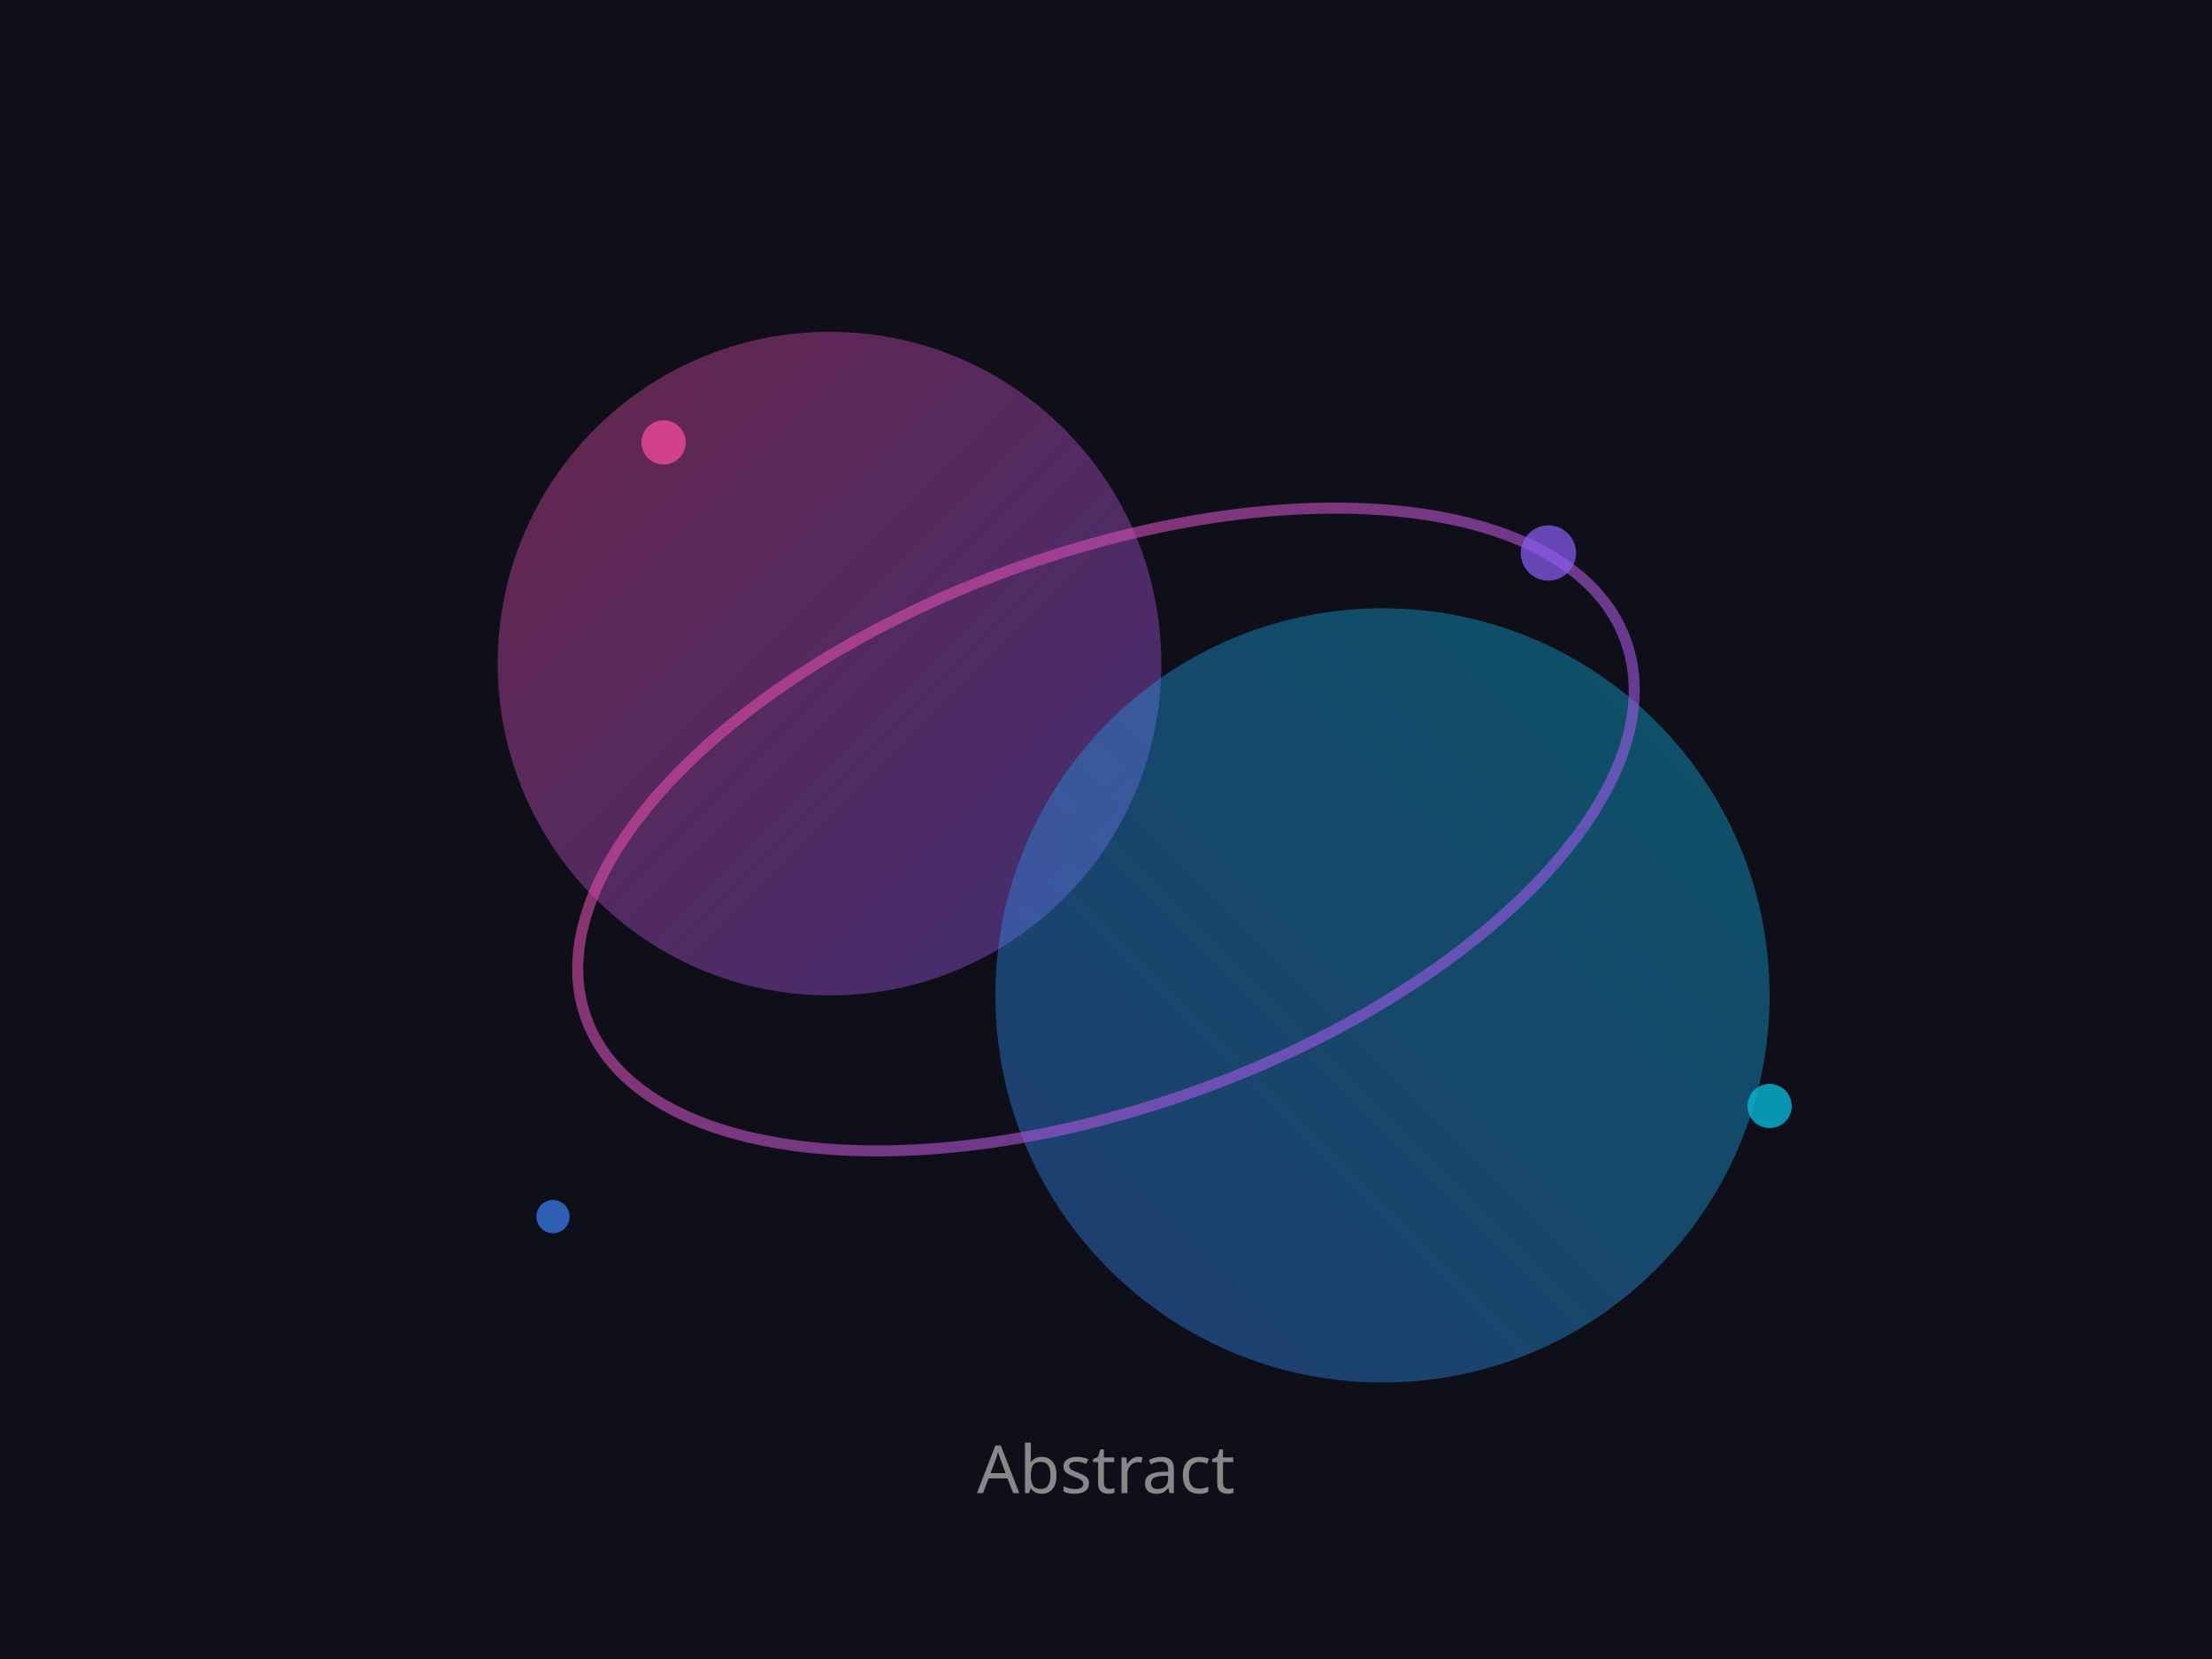
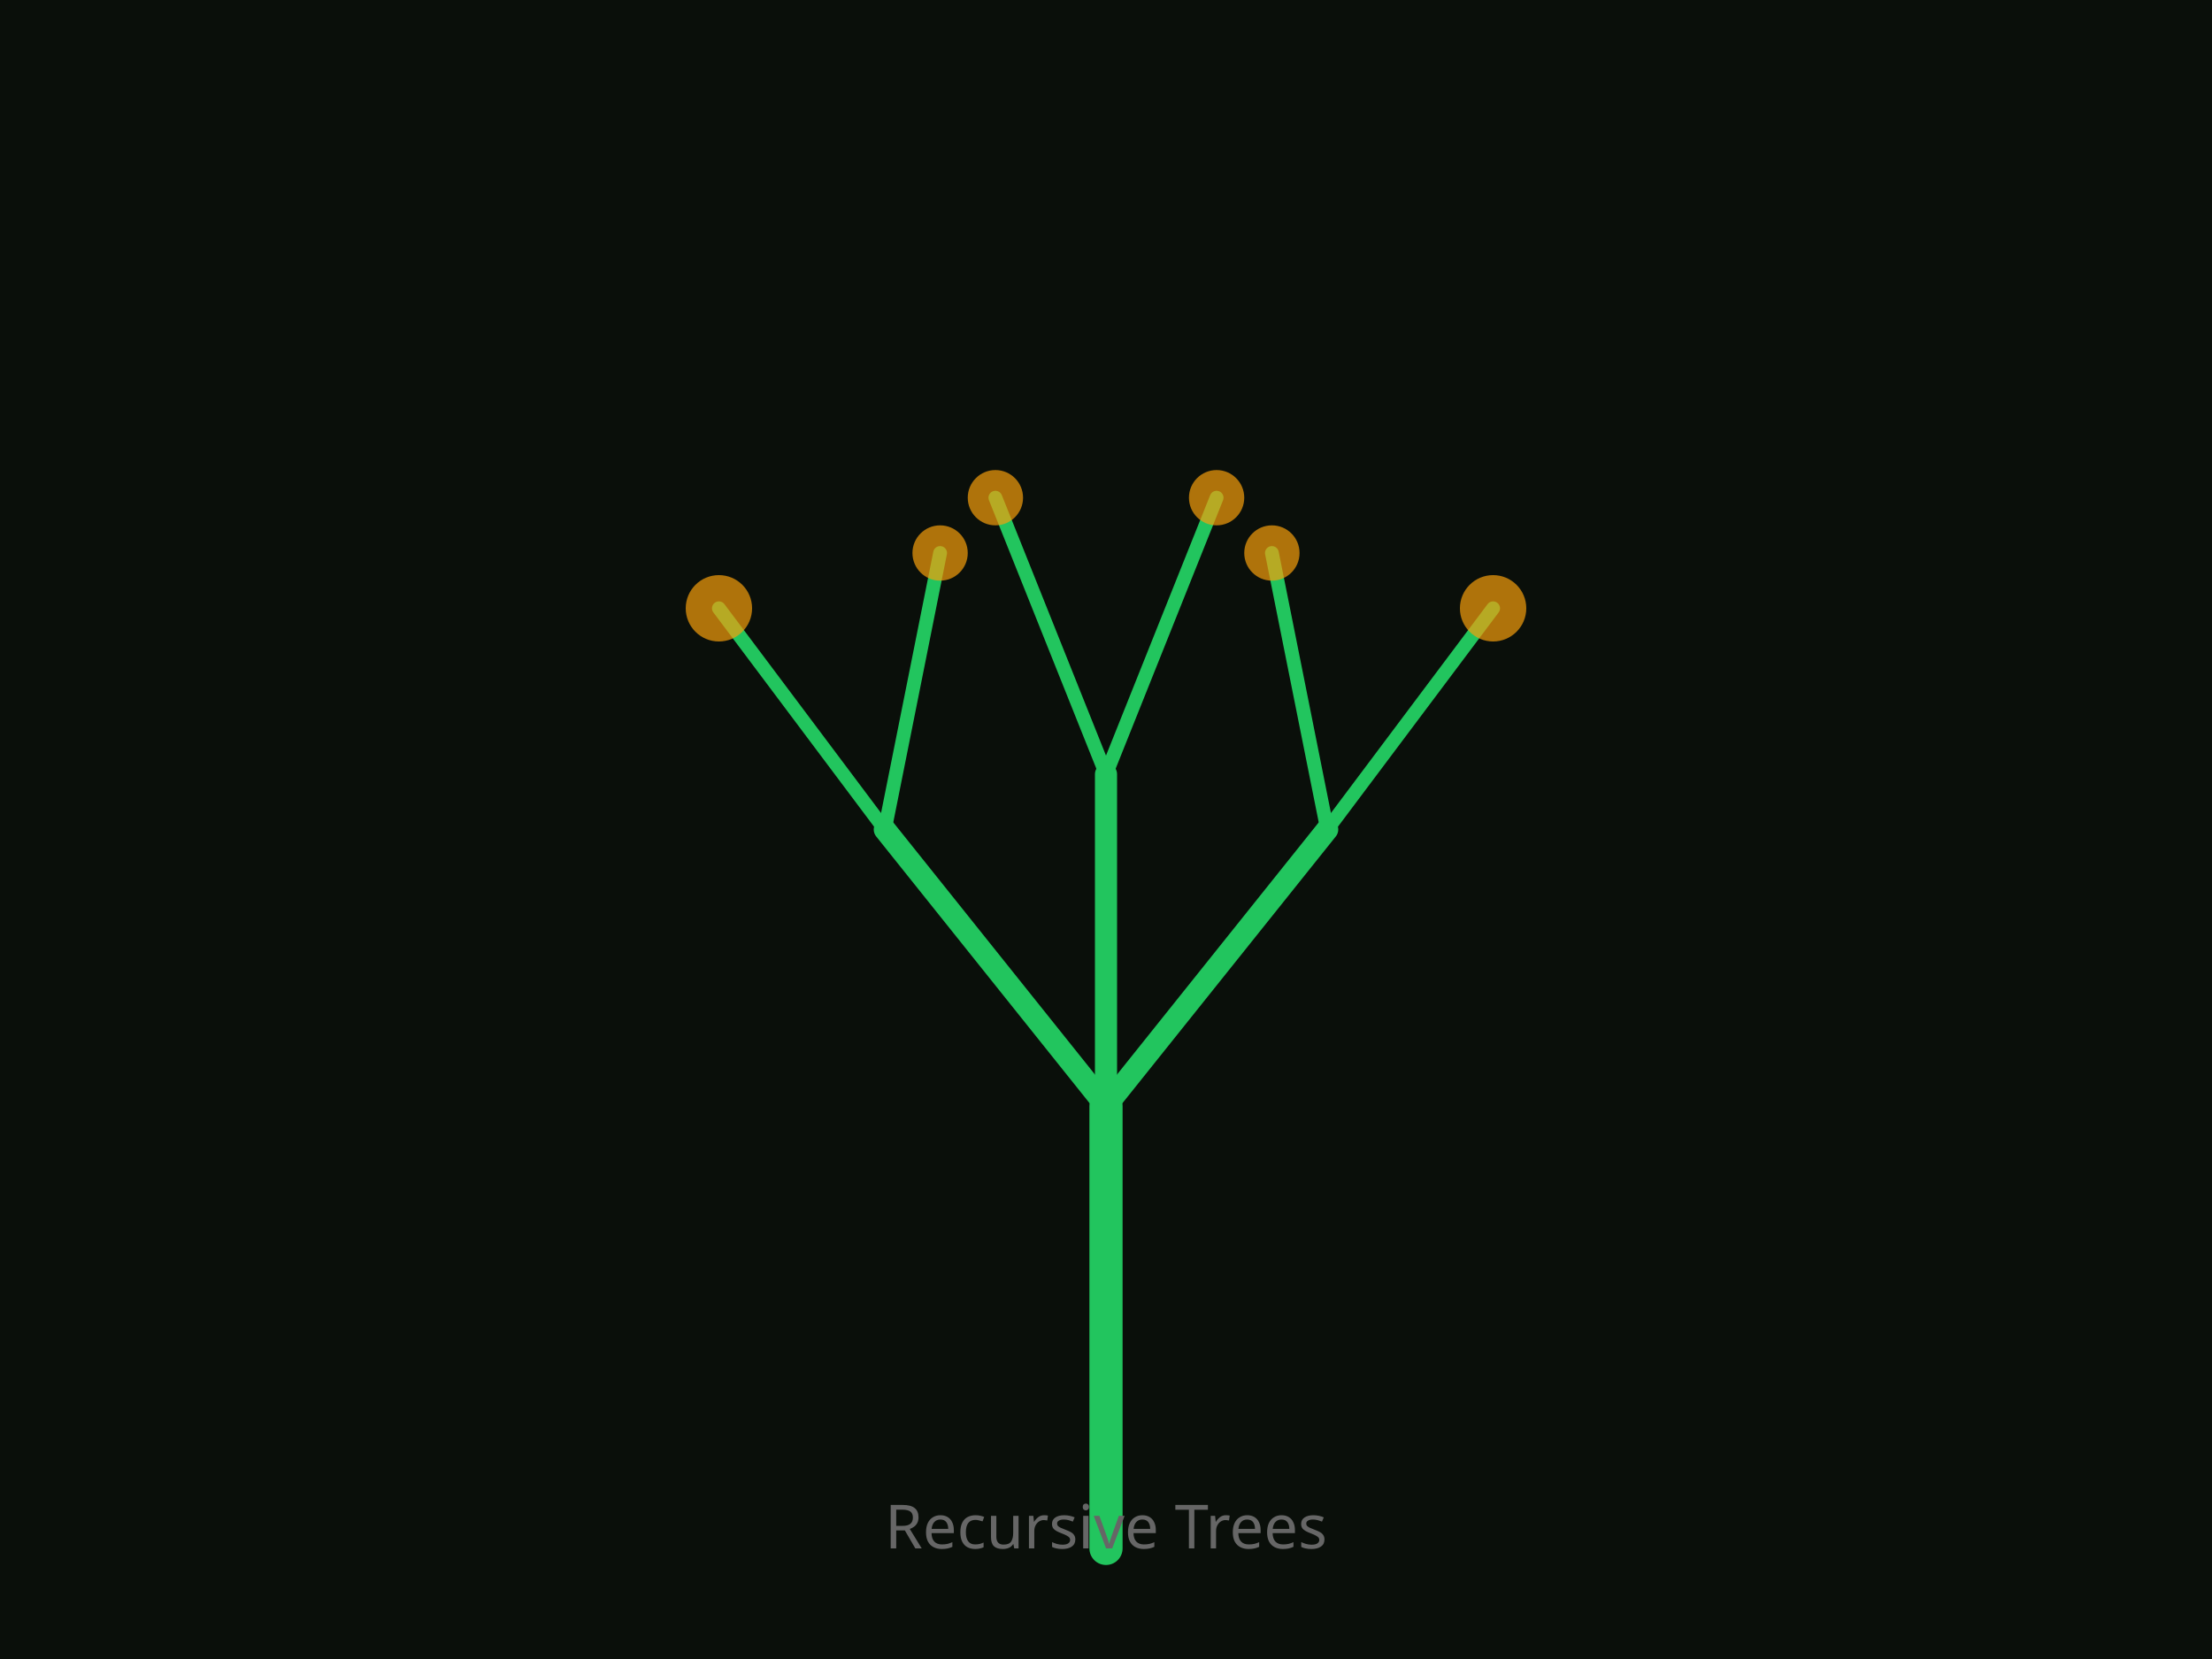
<svg xmlns="http://www.w3.org/2000/svg" viewBox="0 0 400 300" width="400" height="300">
-   <defs>
-     <linearGradient id="absGrad1" x1="0%" y1="0%" x2="100%" y2="100%">
-       <stop offset="0%" style="stop-color:#ec4899" />
-       <stop offset="100%" style="stop-color:#8b5cf6" />
-     </linearGradient>
-     <linearGradient id="absGrad2" x1="100%" y1="0%" x2="0%" y2="100%">
-       <stop offset="0%" style="stop-color:#06b6d4" />
-       <stop offset="100%" style="stop-color:#3b82f6" />
-     </linearGradient>
-   </defs>
-   <rect width="400" height="300" fill="#0f0f1a" />
-   <circle cx="150" cy="120" r="60" fill="url(#absGrad1)" opacity="0.4" />
-   <circle cx="250" cy="180" r="70" fill="url(#absGrad2)" opacity="0.4" />
-   <ellipse cx="200" cy="150" rx="100" ry="50" fill="none" stroke="url(#absGrad1)" stroke-width="2" opacity="0.6" transform="rotate(-20 200 150)" />
-   <circle cx="120" cy="80" r="4" fill="#ec4899" opacity="0.8" />
-   <circle cx="280" cy="100" r="5" fill="#8b5cf6" opacity="0.7" />
-   <circle cx="320" cy="200" r="4" fill="#06b6d4" opacity="0.8" />
-   <circle cx="100" cy="220" r="3" fill="#3b82f6" opacity="0.7" />
-   <text x="200" y="270" text-anchor="middle" fill="#888" font-size="12" font-family="system-ui">Abstract</text>
+   <rect width="400" height="300" fill="#0a0f0a" />
+   <g stroke="#22c55e" fill="none" stroke-linecap="round">
+     <line x1="200" y1="280" x2="200" y2="200" stroke-width="6" />
+     <line x1="200" y1="200" x2="160" y2="150" stroke-width="4" />
+     <line x1="200" y1="200" x2="240" y2="150" stroke-width="4" />
+     <line x1="200" y1="200" x2="200" y2="140" stroke-width="4" />
+     <line x1="160" y1="150" x2="130" y2="110" stroke-width="2.5" />
+     <line x1="160" y1="150" x2="170" y2="100" stroke-width="2.5" />
+     <line x1="240" y1="150" x2="270" y2="110" stroke-width="2.5" />
+     <line x1="240" y1="150" x2="230" y2="100" stroke-width="2.5" />
+     <line x1="200" y1="140" x2="180" y2="90" stroke-width="2.5" />
+     <line x1="200" y1="140" x2="220" y2="90" stroke-width="2.5" />
+   </g>
+   <g fill="#f59e0b" opacity="0.7">
+     <circle cx="130" cy="110" r="6" />
+     <circle cx="170" cy="100" r="5" />
+     <circle cx="270" cy="110" r="6" />
+     <circle cx="230" cy="100" r="5" />
+     <circle cx="180" cy="90" r="5" />
+     <circle cx="220" cy="90" r="5" />
+   </g>
+   <text x="200" y="280" text-anchor="middle" fill="#666" font-size="11" font-family="system-ui">Recursive Trees</text>
</svg>
